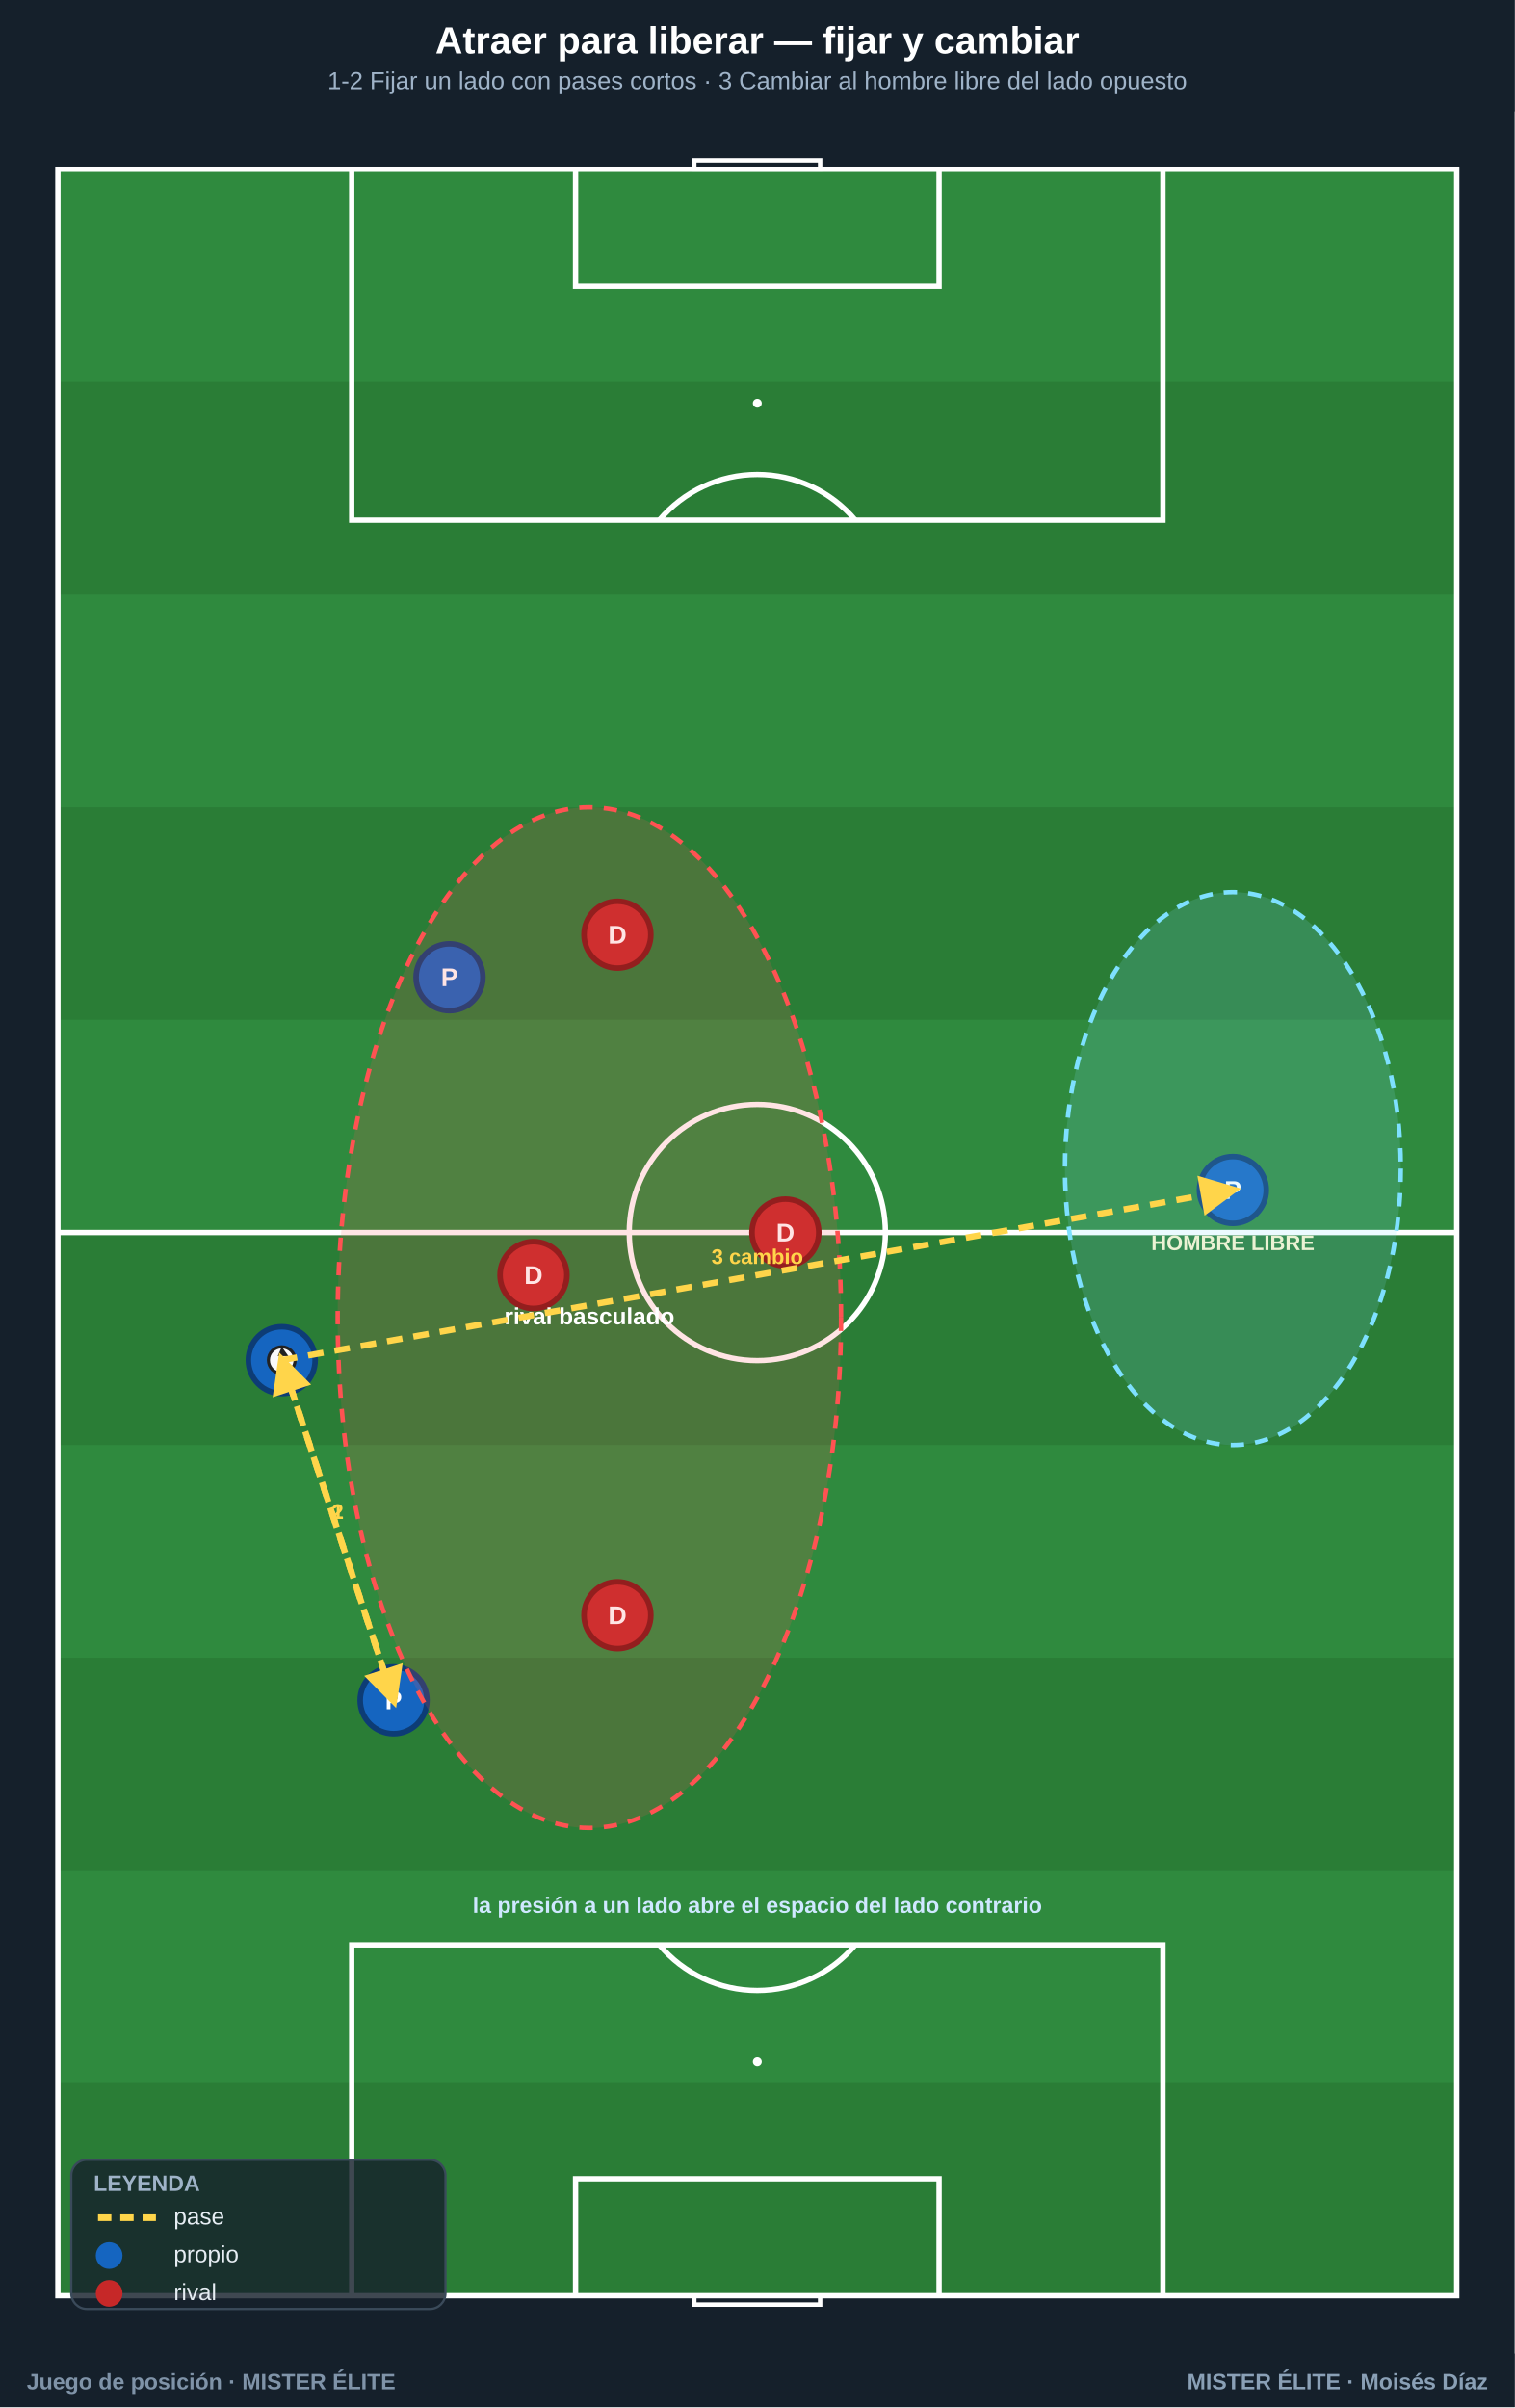
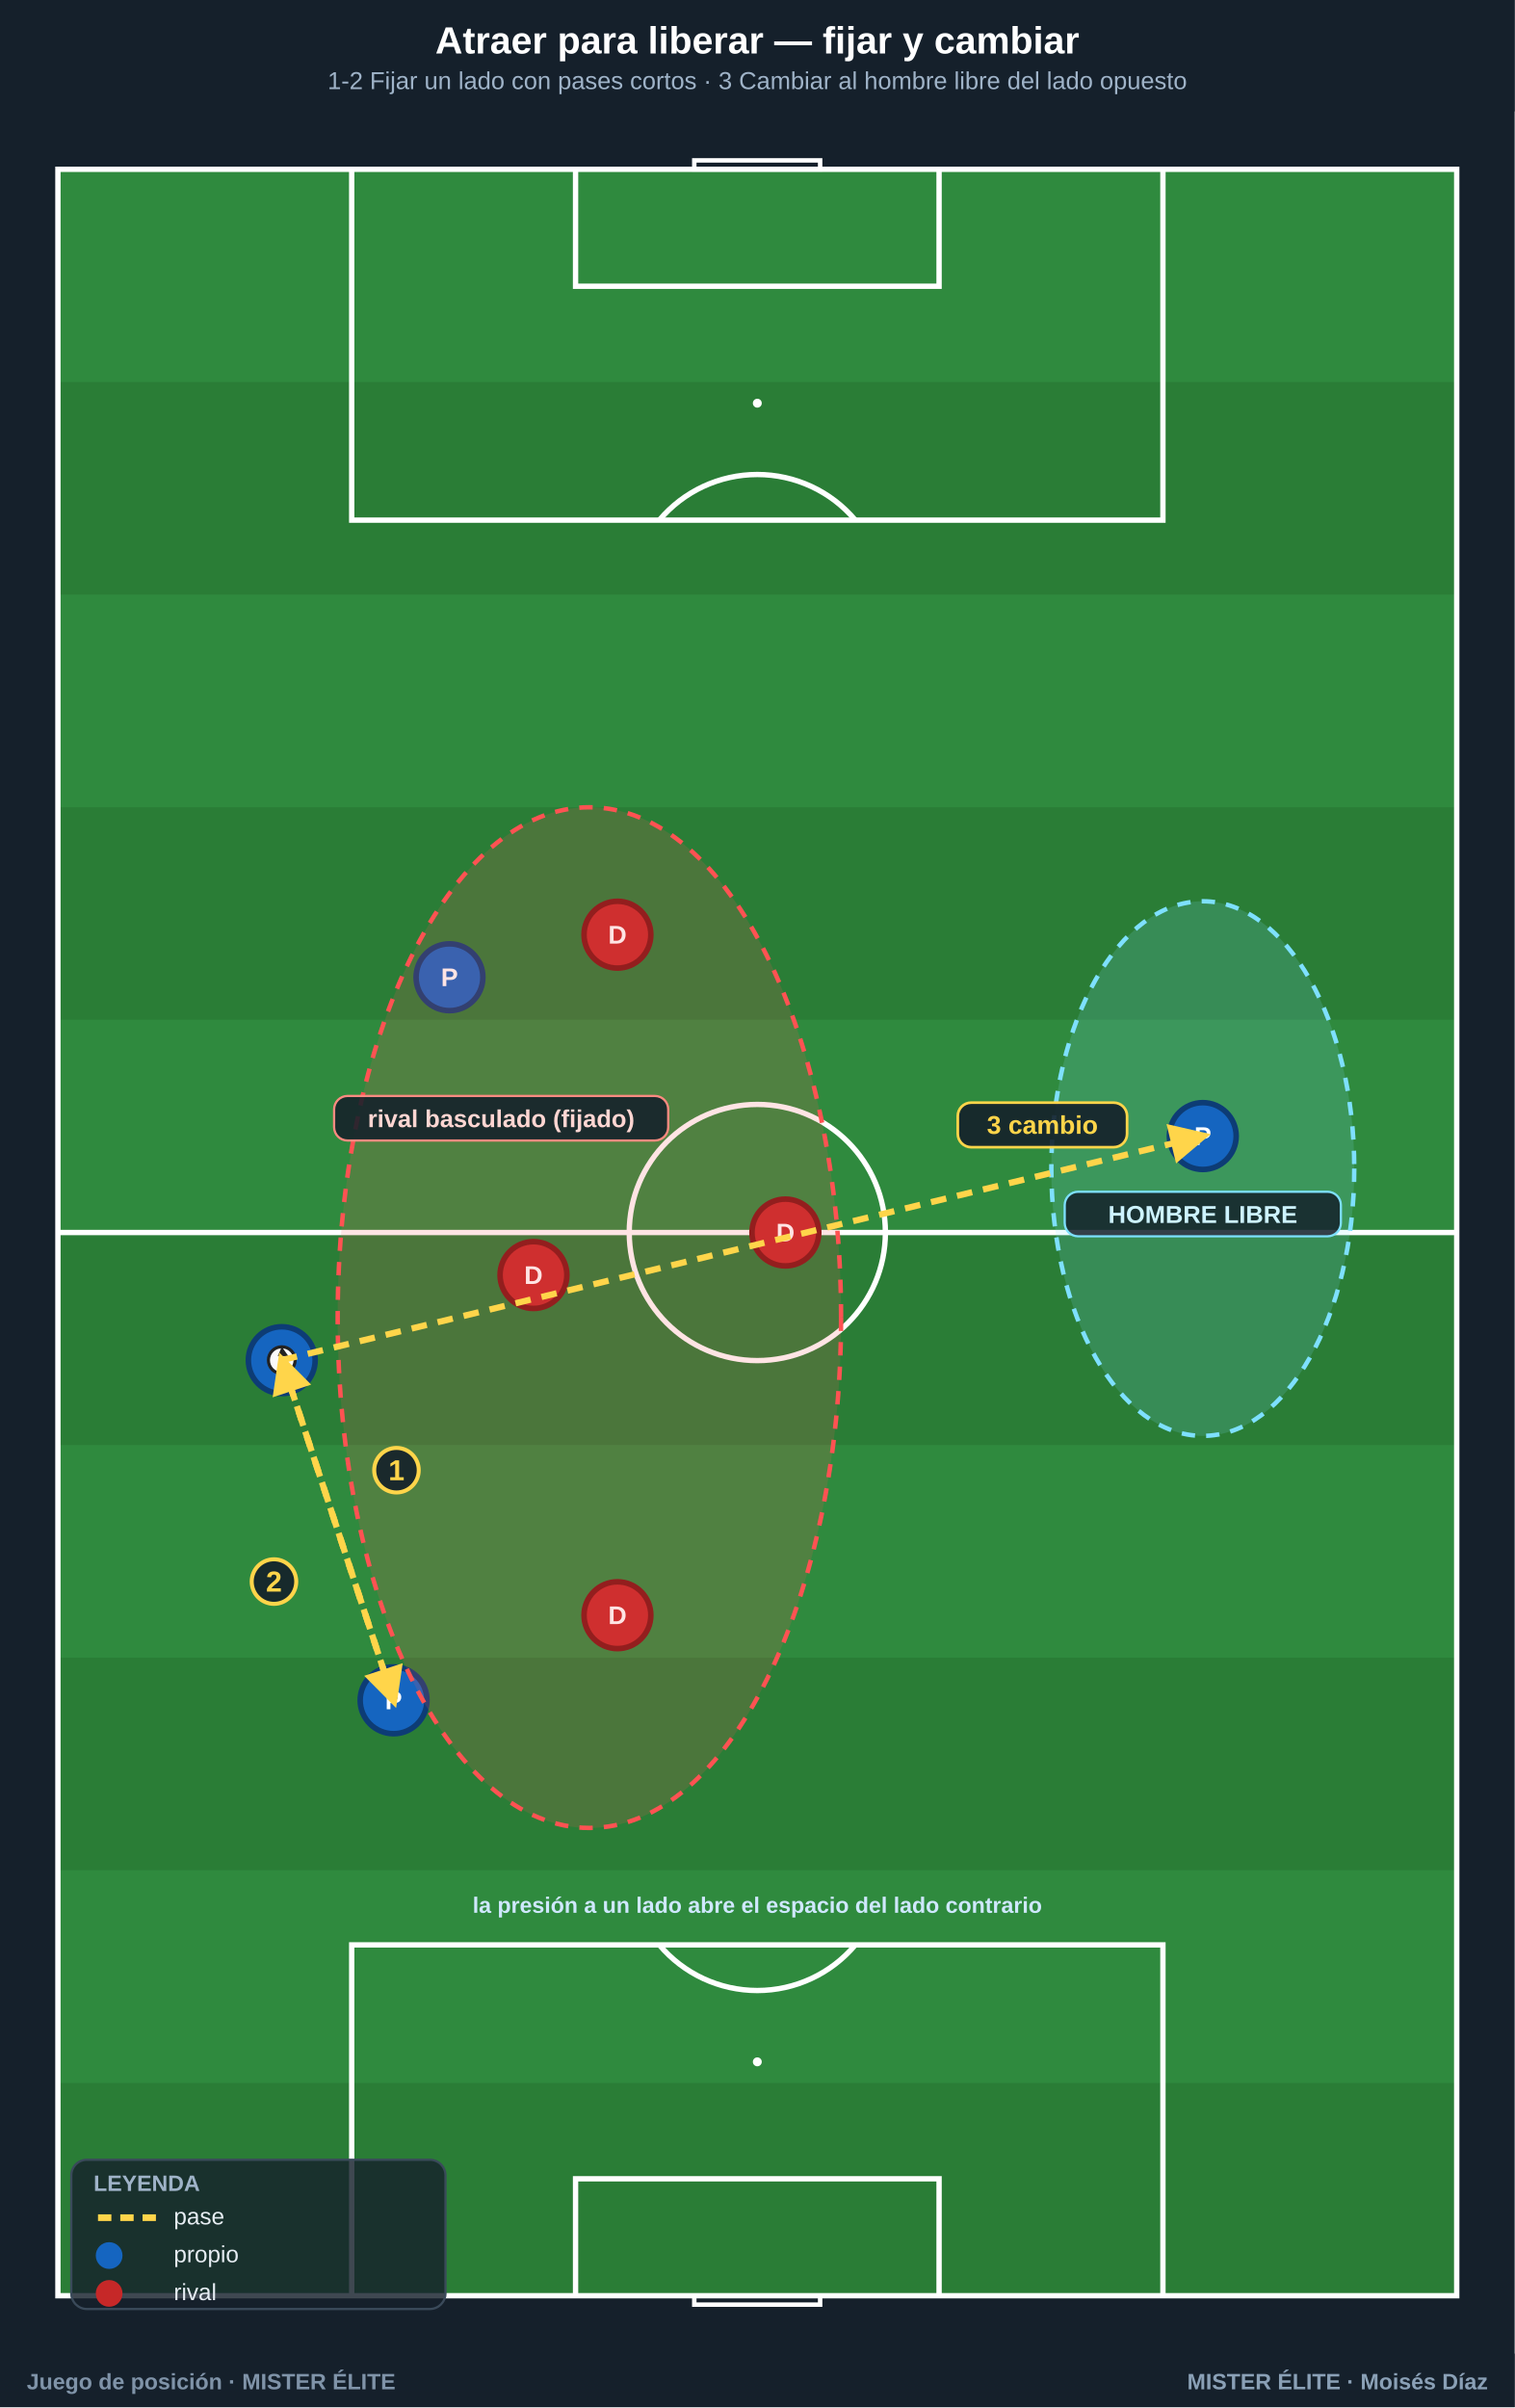
<svg xmlns="http://www.w3.org/2000/svg" viewBox="0 0 680 1081" width="680" height="1081" font-family="Segoe UI,Arial,sans-serif">
  <defs>
    <linearGradient id="sky" x1="0" y1="0" x2="0" y2="1">
      <stop offset="0" stop-color="#2f8a3e" />
      <stop offset="1" stop-color="#2b8139" />
    </linearGradient>
    <marker id="ah_pass" viewBox="0 0 10 10" refX="8" refY="5" markerWidth="6.5" markerHeight="6.5" orient="auto-start-reverse">
      <path d="M0,0 L10,5 L0,10 z" fill="#ffd54a" />
    </marker>
    <marker id="ah_run" viewBox="0 0 10 10" refX="8" refY="5" markerWidth="6.5" markerHeight="6.5" orient="auto-start-reverse">
      <path d="M0,0 L10,5 L0,10 z" fill="#ffffff" />
    </marker>
    <marker id="ah_drive" viewBox="0 0 10 10" refX="8" refY="5" markerWidth="6.5" markerHeight="6.5" orient="auto-start-reverse">
      <path d="M0,0 L10,5 L0,10 z" fill="#7ee0ff" />
    </marker>
    <marker id="ah_white" viewBox="0 0 10 10" refX="8" refY="5" markerWidth="6.5" markerHeight="6.5" orient="auto-start-reverse">
      <path d="M0,0 L10,5 L0,10 z" fill="#ffffff" />
    </marker>
  </defs>
  <rect x="0.0" y="0.0" width="680.0" height="1080.6" fill="#15202b" />
  <rect x="26.0" y="76.0" width="628.0" height="96.0" fill="#2f8a3e" />
  <rect x="26.0" y="171.5" width="628.0" height="96.0" fill="#2a7d36" />
  <rect x="26.0" y="266.9" width="628.0" height="96.0" fill="#2f8a3e" />
  <rect x="26.0" y="362.4" width="628.0" height="96.0" fill="#2a7d36" />
  <rect x="26.0" y="457.8" width="628.0" height="96.0" fill="#2f8a3e" />
  <rect x="26.0" y="553.3" width="628.0" height="96.0" fill="#2a7d36" />
  <rect x="26.0" y="648.7" width="628.0" height="96.0" fill="#2f8a3e" />
  <rect x="26.0" y="744.2" width="628.0" height="96.0" fill="#2a7d36" />
  <rect x="26.0" y="839.6" width="628.0" height="96.0" fill="#2f8a3e" />
  <rect x="26.0" y="935.1" width="628.0" height="96.0" fill="#2a7d36" />
  <rect x="26.0" y="76.0" width="628.0" height="954.6" fill="none" stroke="#ffffff" stroke-width="2.4" />
  <line x1="26.0" y1="553.3" x2="654.0" y2="553.3" stroke="#ffffff" stroke-width="2.4" opacity="1" />
  <circle cx="340.0" cy="553.3" r="57.5" fill="none" stroke="#ffffff" stroke-width="2.4" />
  <circle cx="340.0" cy="553.3" r="2.4" fill="#ffffff" />
  <path d="M157.9,76.0 L157.9,233.5 L522.1,233.5 L522.1,76.0" fill="none" stroke="#ffffff" stroke-width="2.4" />
  <path d="M258.4,76.0 L258.4,128.5 L421.6,128.5 L421.6,76.0" fill="none" stroke="#ffffff" stroke-width="2.4" />
  <circle cx="340.0" cy="181.0" r="2.0" fill="#ffffff" />
  <rect x="311.7" y="72.0" width="56.5" height="4" fill="none" stroke="#ffffff" stroke-width="2" />
  <path d="M296.0,233.5 A57.5,57.5 0 0 1 384.0,233.5" fill="none" stroke="#ffffff" stroke-width="2.4" />
  <path d="M157.9,1030.6 L157.9,873.1 L522.1,873.1 L522.1,1030.6" fill="none" stroke="#ffffff" stroke-width="2.4" />
  <path d="M258.4,1030.6 L258.4,978.1 L421.6,978.1 L421.6,1030.6" fill="none" stroke="#ffffff" stroke-width="2.4" />
  <circle cx="340.0" cy="925.6" r="2.0" fill="#ffffff" />
  <rect x="311.7" y="1030.6" width="56.5" height="4" fill="none" stroke="#ffffff" stroke-width="2" />
  <path d="M296.0,873.1 A57.5,57.5 0 0 0 384.0,873.1" fill="none" stroke="#ffffff" stroke-width="2.4" />
  <rect x="0.0" y="0.0" width="680.0" height="50.0" fill="#15202b" />
  <text x="340.0" y="24.0" font-family="Segoe UI,Arial,sans-serif" font-size="17" font-weight="800" fill="#ffffff" text-anchor="middle">Atraer para liberar — fijar y cambiar</text>
  <text x="340.0" y="40.0" font-family="Segoe UI,Arial,sans-serif" font-size="11" font-weight="500" fill="#9fb3c8" text-anchor="middle">1-2 Fijar un lado con pases cortos · 3 Cambiar al hombre libre del lado opuesto</text>
  <rect x="0.0" y="1056.6" width="680.0" height="24.0" fill="#15202b" />
  <text x="668.0" y="1072.6" font-family="Segoe UI,Arial,sans-serif" font-size="10" font-weight="700" fill="#8aa0b6" text-anchor="end">MISTER ÉLITE · Moisés Díaz</text>
  <text x="12.0" y="1072.6" font-family="Segoe UI,Arial,sans-serif" font-size="10" font-weight="600" fill="#7f93a8" text-anchor="start">Juego de posición · MISTER ÉLITE</text>
  <g>
    <circle cx="126.5" cy="610.6" r="15" fill="#1565c0" stroke="#0d3c75" stroke-width="2.5" />
    <text x="126.5" y="614.6" font-family="Segoe UI,Arial" font-size="11.5" font-weight="800" fill="#fff" text-anchor="middle">P</text>
  </g>
  <circle cx="126.5" cy="610.6" r="6.0" fill="#fafafa" stroke="#222" stroke-width="1.4" />
  <path d="M126.5,604.6 l3.0,4.2 l-4.8,0 z" fill="#222" />
  <g>
    <circle cx="201.8" cy="438.7" r="15" fill="#1565c0" stroke="#0d3c75" stroke-width="2.5" />
    <text x="201.8" y="442.7" font-family="Segoe UI,Arial" font-size="11.5" font-weight="800" fill="#fff" text-anchor="middle">P</text>
  </g>
  <g>
    <circle cx="176.7" cy="763.3" r="15" fill="#1565c0" stroke="#0d3c75" stroke-width="2.5" />
    <text x="176.7" y="767.3" font-family="Segoe UI,Arial" font-size="11.5" font-weight="800" fill="#fff" text-anchor="middle">P</text>
  </g>
  <g>
    <circle cx="239.5" cy="572.4" r="15" fill="#c62828" stroke="#7f1414" stroke-width="2.5" />
    <text x="239.5" y="576.4" font-family="Segoe UI,Arial" font-size="11.5" font-weight="800" fill="#fff" text-anchor="middle">D</text>
  </g>
  <g>
    <circle cx="277.2" cy="419.6" r="15" fill="#c62828" stroke="#7f1414" stroke-width="2.5" />
    <text x="277.2" y="423.6" font-family="Segoe UI,Arial" font-size="11.5" font-weight="800" fill="#fff" text-anchor="middle">D</text>
  </g>
  <g>
    <circle cx="277.2" cy="725.1" r="15" fill="#c62828" stroke="#7f1414" stroke-width="2.5" />
    <text x="277.2" y="729.1" font-family="Segoe UI,Arial" font-size="11.5" font-weight="800" fill="#fff" text-anchor="middle">D</text>
  </g>
  <g>
    <circle cx="352.6" cy="553.3" r="15" fill="#c62828" stroke="#7f1414" stroke-width="2.5" />
    <text x="352.6" y="557.3" font-family="Segoe UI,Arial" font-size="11.5" font-weight="800" fill="#fff" text-anchor="middle">D</text>
  </g>
  <ellipse cx="264.6" cy="591.5" rx="113.0" ry="229.1" fill="#ff5252" fill-opacity="0.16" stroke="#ff5252" stroke-width="2" stroke-dasharray="6 5" />
-   <text x="264.6" y="594.5" font-family="Segoe UI,Arial,sans-serif" font-size="10.5" font-weight="700" fill="#fff" text-anchor="middle">rival basculado</text>
+   <rect x="150.0" y="492.0" width="150" height="20" rx="6" fill="#15202b" fill-opacity="0.88" stroke="#ff8a80" stroke-width="1" />
+   <text x="225.0" y="506.0" font-family="Segoe UI,Arial,sans-serif" font-size="11" font-weight="700" fill="#ffd6d2" text-anchor="middle">rival basculado (fijado)</text>
  <line x1="126.5" y1="610.6" x2="176.7" y2="763.3" stroke="#ffd54a" stroke-width="2.8" stroke-dasharray="7 5" marker-end="url(#ah_pass)" />
-   <text x="151.6" y="681.9" font-family="Segoe UI,Arial,sans-serif" font-size="9.5" font-weight="700" fill="#ffd54a" text-anchor="middle">1</text>
+   <circle cx="178.0" cy="660.0" r="10" fill="#15202b" fill-opacity="0.9" stroke="#ffd54a" stroke-width="1.8" />
+   <text x="178.0" y="664.5" font-family="Segoe UI,Arial,sans-serif" font-size="13" font-weight="800" fill="#ffd54a" text-anchor="middle">1</text>
  <line x1="176.7" y1="763.3" x2="126.5" y2="610.6" stroke="#ffd54a" stroke-width="2.8" stroke-dasharray="7 5" marker-end="url(#ah_pass)" />
-   <text x="151.6" y="681.9" font-family="Segoe UI,Arial,sans-serif" font-size="9.5" font-weight="700" fill="#ffd54a" text-anchor="middle">2</text>
+   <circle cx="123.0" cy="710.0" r="10" fill="#15202b" fill-opacity="0.9" stroke="#ffd54a" stroke-width="1.8" />
+   <text x="123.0" y="714.5" font-family="Segoe UI,Arial,sans-serif" font-size="13" font-weight="800" fill="#ffd54a" text-anchor="middle">2</text>
+   <ellipse cx="540.0" cy="524.6" rx="68.0" ry="120.0" fill="#7ee0ff" fill-opacity="0.16" stroke="#7ee0ff" stroke-width="2" stroke-dasharray="6 5" />
  <g>
-     <circle cx="553.5" cy="534.2" r="15" fill="#1565c0" stroke="#0d3c75" stroke-width="2.5" />
-     <text x="553.5" y="538.2" font-family="Segoe UI,Arial" font-size="11.5" font-weight="800" fill="#fff" text-anchor="middle">P</text>
+     <circle cx="540.0" cy="510.0" r="15" fill="#1565c0" stroke="#0d3c75" stroke-width="2.5" />
+     <text x="540.0" y="514.0" font-family="Segoe UI,Arial" font-size="11.5" font-weight="800" fill="#fff" text-anchor="middle">P</text>
  </g>
-   <text x="553.5" y="561.2" font-family="Segoe UI,Arial,sans-serif" font-size="9.5" font-weight="600" fill="#fff5cc" text-anchor="middle">HOMBRE LIBRE</text>
-   <ellipse cx="553.5" cy="524.6" rx="75.4" ry="124.1" fill="#7ee0ff" fill-opacity="0.16" stroke="#7ee0ff" stroke-width="2" stroke-dasharray="6 5" />
-   <line x1="126.5" y1="610.6" x2="553.5" y2="534.2" stroke="#ffd54a" stroke-width="2.8" stroke-dasharray="7 5" marker-end="url(#ah_pass)" />
-   <text x="340.0" y="567.4" font-family="Segoe UI,Arial,sans-serif" font-size="9.5" font-weight="700" fill="#ffd54a" text-anchor="middle">3 cambio</text>
+   <rect x="478.0" y="535.0" width="124" height="20" rx="6" fill="#15202b" fill-opacity="0.85" stroke="#7ee0ff" stroke-width="1" />
+   <text x="540.0" y="549.0" font-family="Segoe UI,Arial,sans-serif" font-size="11" font-weight="700" fill="#cdf3ff" text-anchor="middle">HOMBRE LIBRE</text>
+   <line x1="126.5" y1="610.6" x2="540.0" y2="510.0" stroke="#ffd54a" stroke-width="2.8" stroke-dasharray="7 5" marker-end="url(#ah_pass)" />
+   <rect x="430.0" y="495.0" width="76" height="20" rx="6" fill="#15202b" fill-opacity="0.9" stroke="#ffd54a" stroke-width="1.2" />
+   <text x="468.0" y="509.0" font-family="Segoe UI,Arial,sans-serif" font-size="11.5" font-weight="800" fill="#ffd54a" text-anchor="middle">3 cambio</text>
  <text x="340.0" y="858.7" font-family="Segoe UI,Arial,sans-serif" font-size="10" font-weight="600" fill="#cfe8ff" text-anchor="middle">la presión a un lado abre el espacio del lado contrario</text>
  <g>
    <rect x="32" y="969.56" width="168" height="67" rx="7" fill="#15202b" fill-opacity="0.82" stroke="#3a4a5a" stroke-width="1" />
    <text x="42" y="983.56" font-family="Segoe UI,Arial" font-size="10" font-weight="800" fill="#9fb3c8">LEYENDA</text>
    <line x1="44" y1="995.56" x2="70" y2="995.56" stroke="#ffd54a" stroke-width="3" stroke-dasharray="6 4" />
    <text x="78" y="998.56" font-family="Segoe UI,Arial" font-size="10.5" fill="#e6edf3">pase</text>
    <circle cx="49" cy="1012.56" r="6" fill="#1565c0" />
    <text x="78" y="1015.56" font-family="Segoe UI,Arial" font-size="10.5" fill="#e6edf3">propio</text>
    <circle cx="49" cy="1029.56" r="6" fill="#c62828" />
    <text x="78" y="1032.56" font-family="Segoe UI,Arial" font-size="10.5" fill="#e6edf3">rival</text>
  </g>
</svg>
